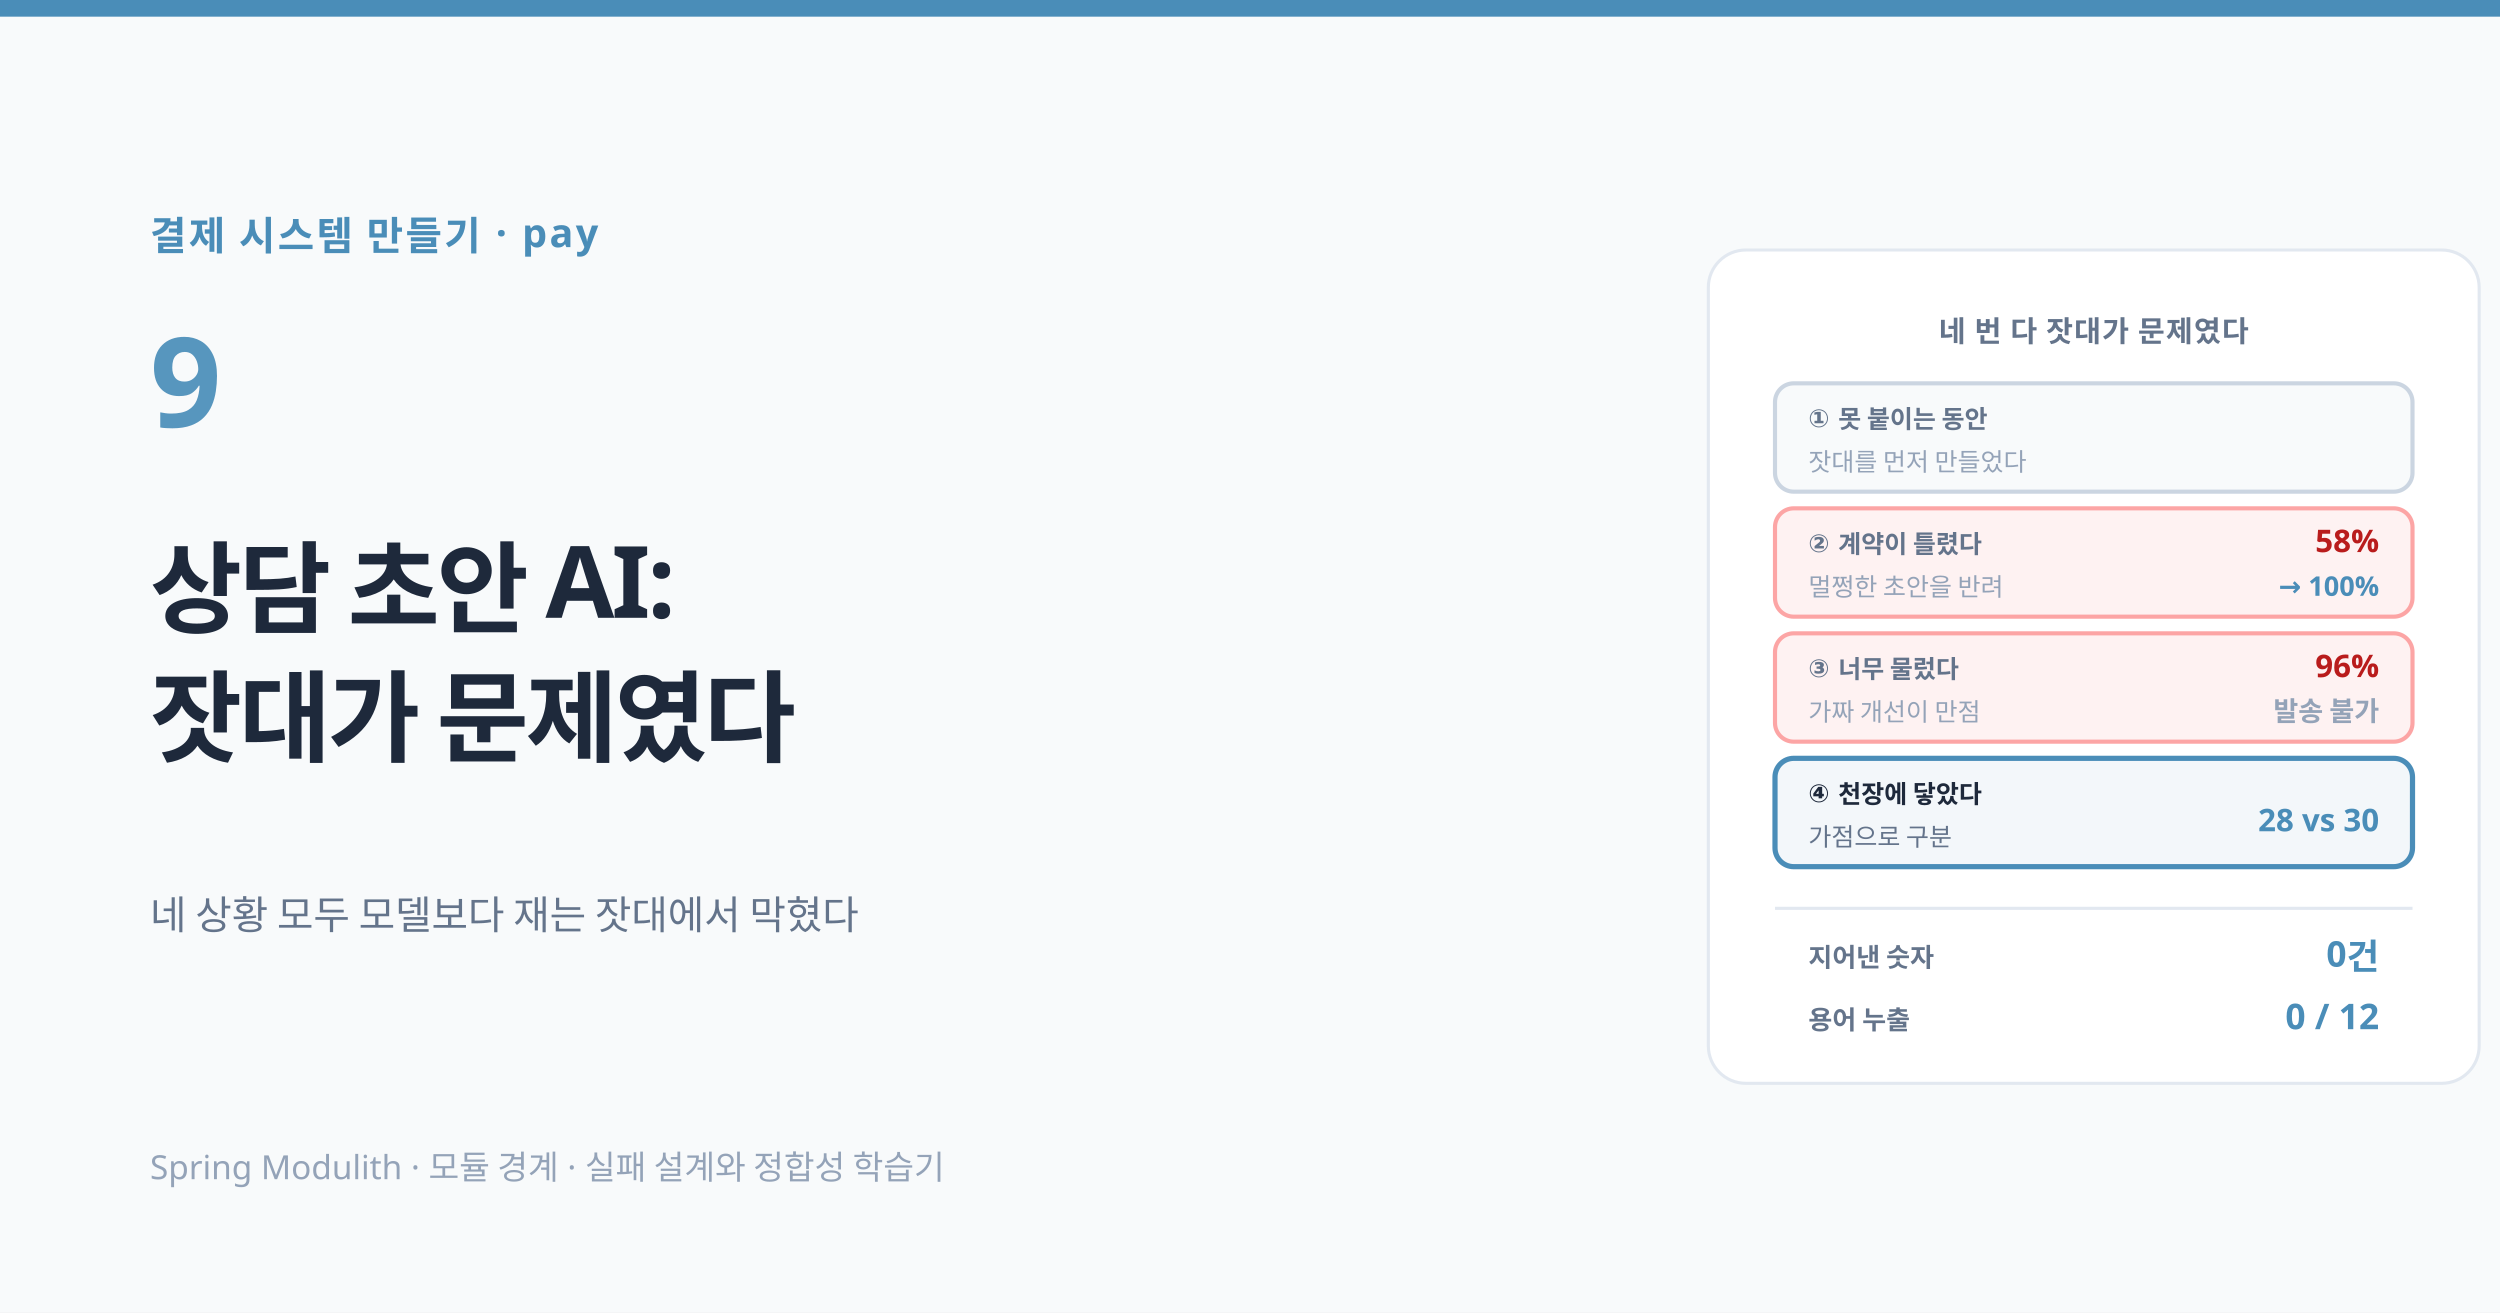
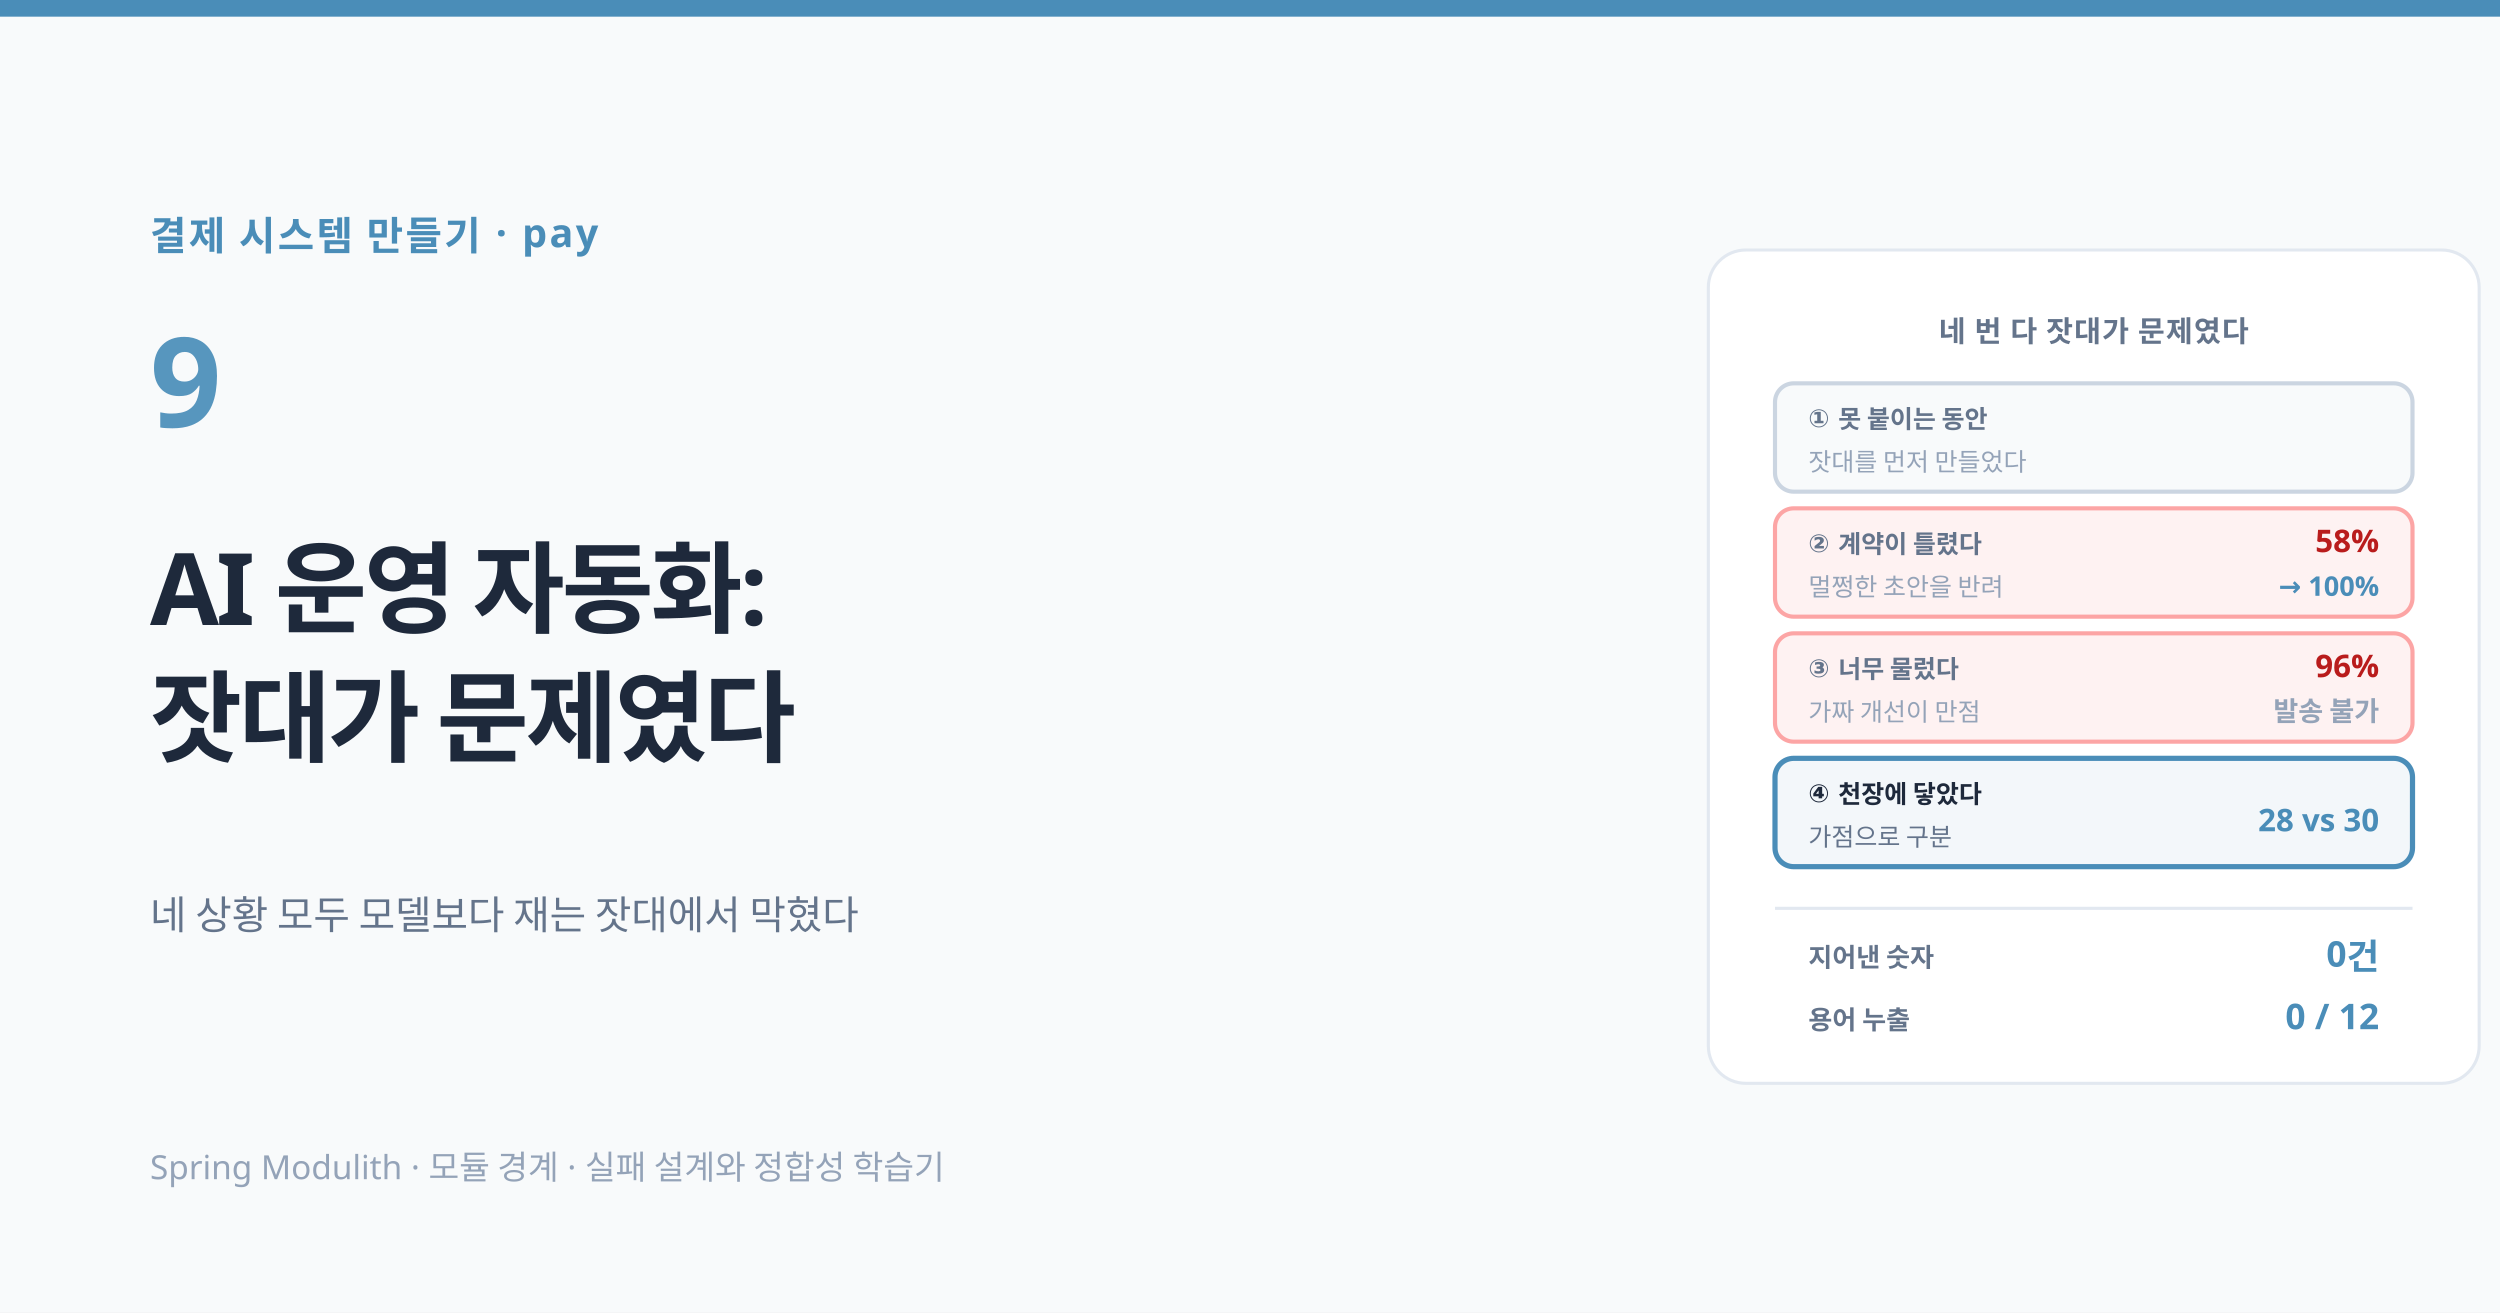
<svg xmlns="http://www.w3.org/2000/svg" viewBox="0 0 1200 630" font-family="'Pretendard', 'Apple SD Gothic Neo', system-ui, sans-serif">
  <rect width="1200" height="630" fill="#f8fafb" />
  <rect width="1200" height="8" fill="#4a8db8" />
  <rect x="820" y="120" width="370" height="400" rx="18" fill="#ffffff" stroke="#e2e8f0" stroke-width="1.5" />
  <text x="1005" y="164" text-anchor="middle" font-size="14" font-weight="700" fill="#64748b" letter-spacing="0.04em">네 번 다 잣대가 문제였다</text>
  <rect x="852" y="184" width="306" height="52" rx="9" fill="#f8fafb" stroke="#cbd5e1" stroke-width="2" />
  <text x="868" y="205" font-size="12" font-weight="700" fill="#64748b">① 못 붙이는 동안</text>
  <text x="868" y="226" font-size="12" fill="#94a3b8">잣대를 먼저 만들었다</text>
  <rect x="852" y="244" width="306" height="52" rx="9" fill="#fef2f2" stroke="#fca5a5" stroke-width="2" />
  <text x="868" y="265" font-size="12" font-weight="700" fill="#64748b">② 계약이 틀렸다</text>
  <text x="1142" y="265" text-anchor="end" font-size="15" font-weight="900" fill="#b91c1c">58%</text>
  <text x="868" y="286" font-size="12" fill="#94a3b8">멀쩡한 초안을 반려</text>
  <text x="1142" y="286" text-anchor="end" font-size="13" font-weight="800" fill="#4a8db8">→ 100%</text>
  <rect x="852" y="304" width="306" height="52" rx="9" fill="#fef2f2" stroke="#fca5a5" stroke-width="2" />
  <text x="868" y="325" font-size="12" font-weight="700" fill="#64748b">③ 너무 물렀다</text>
  <text x="1142" y="325" text-anchor="end" font-size="15" font-weight="900" fill="#b91c1c">96%</text>
  <text x="868" y="346" font-size="12" fill="#94a3b8">가짜 개선이 만점</text>
  <text x="1142" y="346" text-anchor="end" font-size="13" font-weight="800" fill="#94a3b8">발송 불가</text>
  <rect x="852" y="364" width="306" height="52" rx="9" fill="#4a8db810" stroke="#4a8db8" stroke-width="2.5" />
  <text x="868" y="385" font-size="12" font-weight="700" fill="#1e293b">④ 천장에 닿았다</text>
  <text x="868" y="406" font-size="12" fill="#64748b">가점으로 구분</text>
  <text x="1142" y="399" text-anchor="end" font-size="15" font-weight="900" fill="#4a8db8">28 vs 30</text>
  <line x1="852" y1="436" x2="1158" y2="436" stroke="#e2e8f0" stroke-width="1.5" />
  <text x="868" y="464" font-size="12.5" font-weight="700" fill="#64748b">지어낸 숫자</text>
  <text x="1142" y="464" text-anchor="end" font-size="17" font-weight="900" fill="#4a8db8">0건</text>
  <text x="868" y="494" font-size="12.5" font-weight="700" fill="#64748b">용어 누출</text>
  <text x="1142" y="494" text-anchor="end" font-size="17" font-weight="900" fill="#4a8db8">0 / 12</text>
  <text x="72" y="120" font-size="19" font-weight="700" fill="#4a8db8" letter-spacing="0.06em">결제 시스템 만들기 · pay</text>
  <text x="72" y="205" font-size="60" font-weight="900" fill="#4a8db8" opacity="0.92">9</text>
-   <text x="72" y="300" font-size="48" font-weight="800" fill="#1e293b" letter-spacing="-0.03em">상담 초안 AI:</text>
+   <text x="72" y="300" font-size="48" font-weight="800" fill="#1e293b" letter-spacing="-0.03em">AI 운영 자동화:</text>
  <text x="72" y="362" font-size="48" font-weight="800" fill="#1e293b" letter-spacing="-0.03em">잣대가 문제였다</text>
  <text x="72" y="446" font-size="19" fill="#64748b">네 상황 모두 모델보다 재는 잣대에서 막혔다</text>
  <text x="72" y="566" font-size="16" fill="#94a3b8">Spring Modulith · 모듈 경계 · 실패 설계와 정합성 학습기</text>
</svg>
